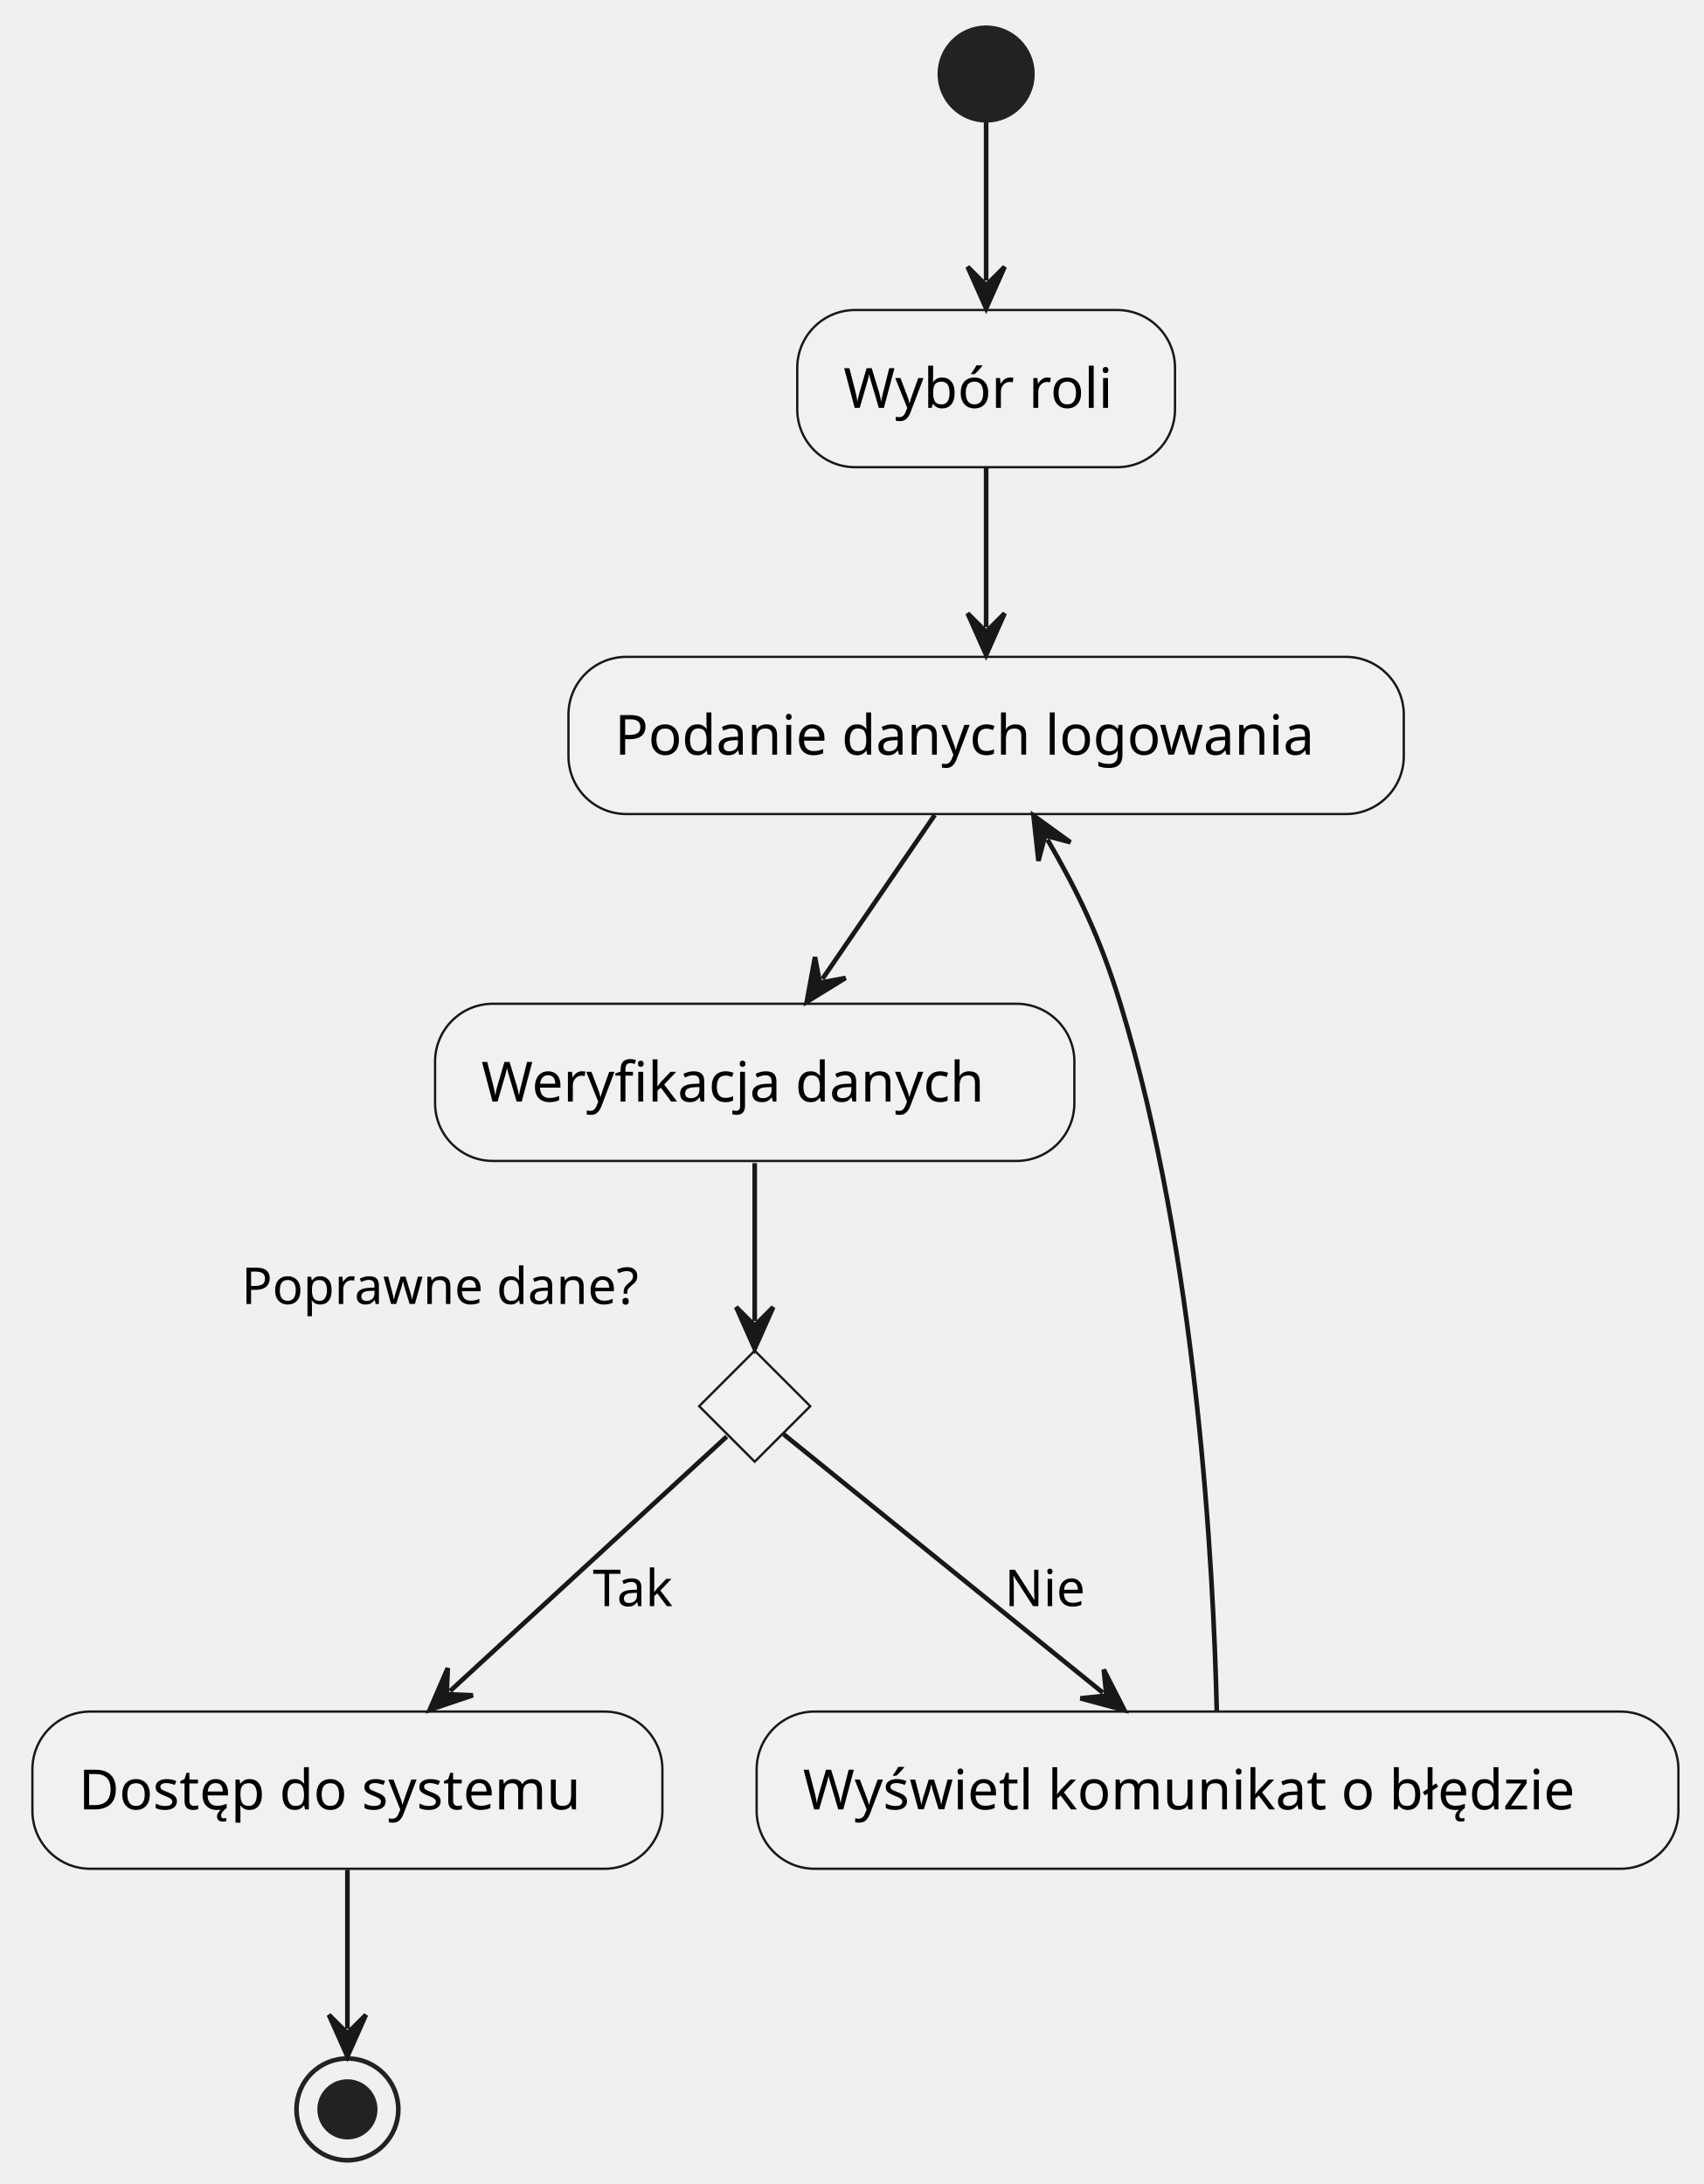
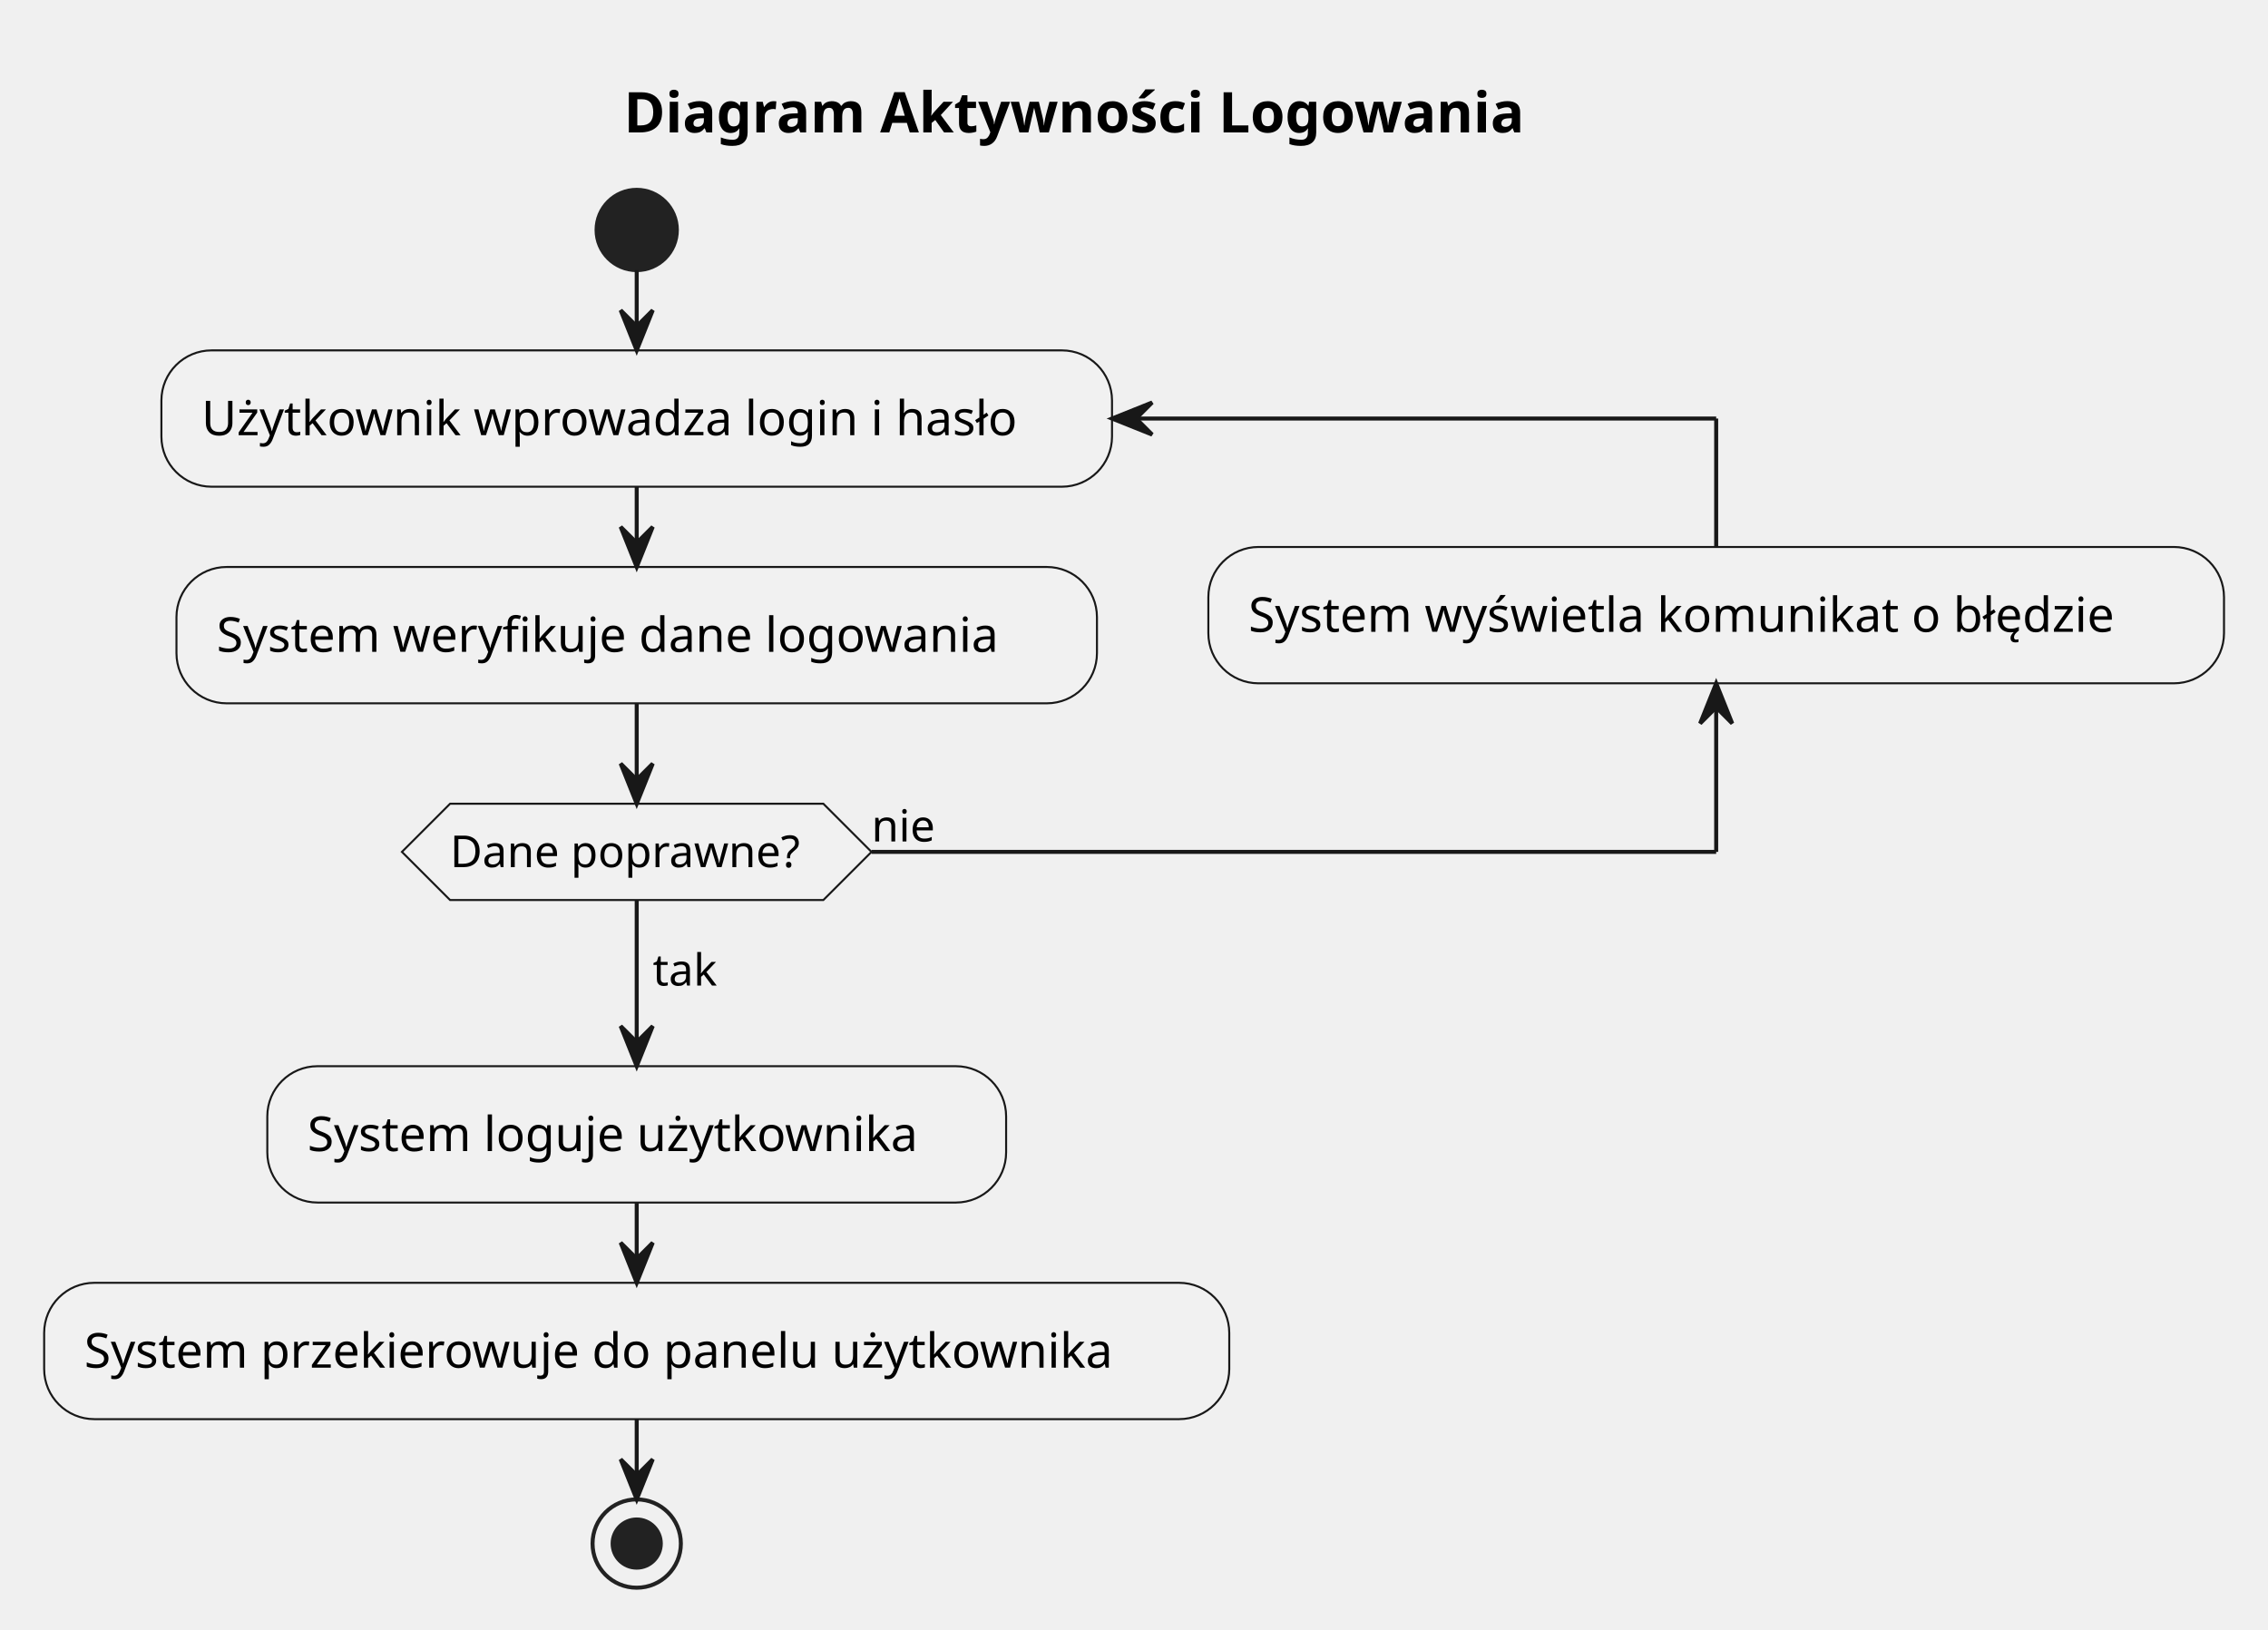
- <svg xmlns="http://www.w3.org/2000/svg" contentStyleType="text/css" data-diagram-type="ACTIVITY" height="472px" preserveAspectRatio="none" style="width:368px;height:472px;background:#FFFFFF;" version="1.1" viewBox="0 0 368 472" width="368px" zoomAndPan="magnify">
+ <svg xmlns="http://www.w3.org/2000/svg" contentStyleType="text/css" data-diagram-type="ACTIVITY" height="406px" preserveAspectRatio="none" style="width:565px;height:406px;background:#FFFFFF;" version="1.1" viewBox="0 0 565 406" width="565px" zoomAndPan="magnify">
  <defs />
  <g>
-     <ellipse cx="213.06" cy="16" fill="#222222" rx="10" ry="10" style="stroke:#222222;stroke-width:1;" />
-     <rect fill="#F1F1F1" height="33.969" rx="12.5" ry="12.5" style="stroke:#181818;stroke-width:0.5;" width="81.617" x="172.25" y="67" />
-     <text fill="#000000" font-family="sans-serif" font-size="12" lengthAdjust="spacing" textLength="61.617" x="182.25" y="88.139">Wybór roli</text>
-     <rect fill="#F1F1F1" height="33.969" rx="12.5" ry="12.5" style="stroke:#181818;stroke-width:0.5;" width="180.477" x="122.82" y="141.96" />
-     <text fill="#000000" font-family="sans-serif" font-size="12" lengthAdjust="spacing" textLength="160.477" x="132.82" y="163.099">Podanie danych logowania</text>
-     <rect fill="#F1F1F1" height="33.969" rx="12.5" ry="12.5" style="stroke:#181818;stroke-width:0.5;" width="138.125" x="94" y="216.93" />
-     <text fill="#000000" font-family="sans-serif" font-size="12" lengthAdjust="spacing" textLength="118.125" x="104" y="238.069">Weryfikacja danych</text>
-     <g id="elem_#9">
-       <polygon fill="#F1F1F1" points="163.06,291.9,175.06,303.9,163.06,315.9,151.06,303.9,163.06,291.9" style="stroke:#181818;stroke-width:0.5;" />
-     </g>
-     <rect fill="#F1F1F1" height="33.969" rx="12.5" ry="12.5" style="stroke:#181818;stroke-width:0.5;" width="136.115" x="7" y="369.9" />
-     <text fill="#000000" font-family="sans-serif" font-size="12" lengthAdjust="spacing" textLength="116.115" x="17" y="391.039">Dostęp do systemu</text>
-     <ellipse cx="75.06" cy="455.87" fill="transparent" rx="11" ry="11" style="stroke:#222222;stroke-width:1;" />
-     <ellipse cx="75.06" cy="455.87" fill="#222222" rx="6" ry="6" style="stroke:#222222;stroke-width:1;" />
-     <rect fill="#F1F1F1" height="33.969" rx="12.5" ry="12.5" style="stroke:#181818;stroke-width:0.5;" width="199.15" x="163.48" y="369.9" />
-     <text fill="#000000" font-family="sans-serif" font-size="12" lengthAdjust="spacing" textLength="179.15" x="173.48" y="391.039">Wyświetl komunikat o błędzie</text>
-     <g id="link_start_Wybór roli">
-       <path d="M213.06,26.45 C213.06,36.93 213.06,48.01 213.06,60.66 " fill="transparent" id="start-to-Wybór roli" style="stroke:#181818;stroke-width:1;" />
-       <polygon fill="#181818" points="213.06,66.66,217.06,57.66,213.06,61.66,209.06,57.66,213.06,66.66" style="stroke:#181818;stroke-width:1;" />
-     </g>
-     <g id="link_Wybór roli_Podanie danych logowania">
-       <path d="M213.06,101.17 C213.06,113.18 213.06,123.49 213.06,135.55 " fill="transparent" id="Wybór roli-to-Podanie danych logowania" style="stroke:#181818;stroke-width:1;" />
-       <polygon fill="#181818" points="213.06,141.55,217.06,132.55,213.06,136.55,209.06,132.55,213.06,141.55" style="stroke:#181818;stroke-width:1;" />
-     </g>
-     <g id="link_Podanie danych logowania_Weryfikacja danych">
-       <path d="M201.96,176.14 C193.73,188.15 185.951,199.51 177.69,211.57 " fill="transparent" id="Podanie danych logowania-to-Weryfikacja danych" style="stroke:#181818;stroke-width:1;" />
-       <polygon fill="#181818" points="174.3,216.52,182.686,211.355,177.125,212.395,176.085,206.834,174.3,216.52" style="stroke:#181818;stroke-width:1;" />
-     </g>
-     <g id="link_Weryfikacja danych_#9">
-       <path d="M163.06,251.37 C163.06,263.79 163.06,274.51 163.06,285.49 " fill="transparent" id="Weryfikacja danych-to-#9" style="stroke:#181818;stroke-width:1;" />
-       <polygon fill="#181818" points="163.06,291.49,167.06,282.49,163.06,286.49,159.06,282.49,163.06,291.49" style="stroke:#181818;stroke-width:1;" />
-       <text fill="#000000" font-family="sans-serif" font-size="11" lengthAdjust="spacing" textLength="91.142" x="52.185" y="281.822">Poprawne dane?</text>
-     </g>
-     <g id="link_#9_Dostęp do systemu">
-       <path d="M157.01,310.47 C143.96,322.47 117.165,347.137 97.245,365.467 " fill="transparent" id="#9-to-Dostęp do systemu" style="stroke:#181818;stroke-width:1;" />
-       <polygon fill="#181818" points="92.83,369.53,102.161,366.379,96.509,366.144,96.744,360.492,92.83,369.53" style="stroke:#181818;stroke-width:1;" />
-       <text fill="#000000" font-family="sans-serif" font-size="11" lengthAdjust="spacing" textLength="19.83" x="128.06" y="347.11">Tak</text>
-     </g>
-     <g id="link_Dostęp do systemu_end">
-       <path d="M75.06,404.1 C75.06,416.65 75.06,427.64 75.06,438.44 " fill="transparent" id="Dostęp do systemu-to-end" style="stroke:#181818;stroke-width:1;" />
-       <polygon fill="#181818" points="75.06,444.44,79.06,435.44,75.06,439.44,71.06,435.44,75.06,444.44" style="stroke:#181818;stroke-width:1;" />
-     </g>
-     <g id="link_#9_Wyświetl komunikat o błędzie">
-       <path d="M169.31,309.97 C183.77,321.67 215.328,347.233 238.278,365.823 " fill="transparent" id="#9-to-Wyświetl komunikat o błędzie" style="stroke:#181818;stroke-width:1;" />
-       <polygon fill="#181818" points="242.94,369.6,238.464,360.827,239.055,366.453,233.429,367.043,242.94,369.6" style="stroke:#181818;stroke-width:1;" />
-       <text fill="#000000" font-family="sans-serif" font-size="11" lengthAdjust="spacing" textLength="18.052" x="217.06" y="347.11">Nie</text>
-     </g>
-     <g id="link_Wyświetl komunikat o błędzie_Podanie danych logowania">
-       <path d="M262.89,369.66 C262.18,339.1 258.68,271.2 242.06,216.93 C237.64,202.5 232.749,192.505 226.309,181.445 " fill="transparent" id="Wyświetl komunikat o błędzie-to-Podanie danych logowania" style="stroke:#181818;stroke-width:1;" />
-       <polygon fill="#181818" points="223.29,176.26,224.362,186.05,225.806,180.581,231.275,182.025,223.29,176.26" style="stroke:#181818;stroke-width:1;" />
-     </g>
+     <text fill="#000000" font-family="sans-serif" font-size="14" font-weight="bold" lengthAdjust="spacing" textLength="251.262" x="155.389" y="32.995">Diagram Aktywności Logowania</text>
+     <ellipse cx="158.616" cy="57.297" fill="#222222" rx="10" ry="10" style="stroke:#222222;stroke-width:1;" />
+     <rect fill="#F1F1F1" height="33.969" rx="12.5" ry="12.5" style="stroke:#181818;stroke-width:0.5;" width="229.309" x="43.962" y="141.266" />
+     <text fill="#000000" font-family="sans-serif" font-size="12" lengthAdjust="spacing" textLength="209.309" x="53.962" y="162.404">System weryfikuje dane logowania</text>
+     <rect fill="#F1F1F1" height="33.969" rx="12.5" ry="12.5" style="stroke:#181818;stroke-width:0.5;" width="236.815" x="40.209" y="87.297" />
+     <text fill="#000000" font-family="sans-serif" font-size="12" lengthAdjust="spacing" textLength="216.815" x="50.209" y="108.436">Użytkownik wprowadza login i hasło</text>
+     <polygon fill="#F1F1F1" points="112.127,200.25,205.106,200.25,217.106,212.25,205.106,224.25,112.127,224.25,100.127,212.25,112.127,200.25" style="stroke:#181818;stroke-width:0.5;" />
+     <text fill="#000000" font-family="sans-serif" font-size="11" lengthAdjust="spacing" textLength="92.979" x="112.127" y="216.058">Dane poprawne?</text>
+     <text fill="#000000" font-family="sans-serif" font-size="11" lengthAdjust="spacing" textLength="16.795" x="217.106" y="209.656">nie</text>
+     <rect fill="#F1F1F1" height="33.969" rx="12.5" ry="12.5" style="stroke:#181818;stroke-width:0.5;" width="253.016" x="301.023" y="136.281" />
+     <text fill="#000000" font-family="sans-serif" font-size="12" lengthAdjust="spacing" textLength="233.016" x="311.023" y="157.42">System wyświetla komunikat o błędzie</text>
+     <rect fill="#F1F1F1" height="33.969" rx="12.5" ry="12.5" style="stroke:#181818;stroke-width:0.5;" width="184.051" x="66.591" y="265.649" />
+     <text fill="#000000" font-family="sans-serif" font-size="12" lengthAdjust="spacing" textLength="164.051" x="76.591" y="286.788">System loguje użytkownika</text>
+     <rect fill="#F1F1F1" height="33.969" rx="12.5" ry="12.5" style="stroke:#181818;stroke-width:0.5;" width="295.232" x="11" y="319.618" />
+     <text fill="#000000" font-family="sans-serif" font-size="12" lengthAdjust="spacing" textLength="275.232" x="21" y="340.756">System przekierowuje do panelu użytkownika</text>
+     <ellipse cx="158.616" cy="384.586" fill="#FFFFFF" fill-opacity="0" rx="11" ry="11" style="stroke:#222222;stroke-width:1;" />
+     <ellipse cx="158.616" cy="384.586" fill="#222222" rx="6" ry="6" style="stroke:#222222;stroke-width:1;" />
+     <line style="stroke:#181818;stroke-width:1;" x1="158.616" x2="158.616" y1="121.266" y2="141.266" />
+     <polygon fill="#181818" points="154.616,131.266,158.616,141.266,162.616,131.266,158.616,135.266" style="stroke:#181818;stroke-width:1;" />
+     <line style="stroke:#181818;stroke-width:1;" x1="217.106" x2="427.531" y1="212.25" y2="212.25" />
+     <line style="stroke:#181818;stroke-width:1;" x1="427.531" x2="427.531" y1="170.25" y2="212.25" />
+     <polygon fill="#181818" points="423.531,180.25,427.531,170.25,431.531,180.25,427.531,176.25" style="stroke:#181818;stroke-width:1;" />
+     <line style="stroke:#181818;stroke-width:1;" x1="427.531" x2="427.531" y1="104.281" y2="136.281" />
+     <line style="stroke:#181818;stroke-width:1;" x1="427.531" x2="277.023" y1="104.281" y2="104.281" />
+     <polygon fill="#181818" points="287.023,100.281,277.023,104.281,287.023,108.281,283.023,104.281" style="stroke:#181818;stroke-width:1;" />
+     <line style="stroke:#181818;stroke-width:1;" x1="158.616" x2="158.616" y1="175.234" y2="200.25" />
+     <polygon fill="#181818" points="154.616,190.25,158.616,200.25,162.616,190.25,158.616,194.25" style="stroke:#181818;stroke-width:1;" />
+     <line style="stroke:#181818;stroke-width:1;" x1="158.616" x2="158.616" y1="67.297" y2="87.297" />
+     <polygon fill="#181818" points="154.616,77.297,158.616,87.297,162.616,77.297,158.616,81.297" style="stroke:#181818;stroke-width:1;" />
+     <line style="stroke:#181818;stroke-width:1;" x1="158.616" x2="158.616" y1="224.25" y2="265.649" />
+     <polygon fill="#181818" points="154.616,255.649,158.616,265.649,162.616,255.649,158.616,259.649" style="stroke:#181818;stroke-width:1;" />
+     <text fill="#000000" font-family="sans-serif" font-size="11" lengthAdjust="spacing" textLength="17.424" x="162.616" y="245.555">tak</text>
+     <line style="stroke:#181818;stroke-width:1;" x1="158.616" x2="158.616" y1="299.618" y2="319.618" />
+     <polygon fill="#181818" points="154.616,309.618,158.616,319.618,162.616,309.618,158.616,313.618" style="stroke:#181818;stroke-width:1;" />
+     <line style="stroke:#181818;stroke-width:1;" x1="158.616" x2="158.616" y1="353.586" y2="373.586" />
+     <polygon fill="#181818" points="154.616,363.586,158.616,373.586,162.616,363.586,158.616,367.586" style="stroke:#181818;stroke-width:1;" />
  </g>
</svg>
